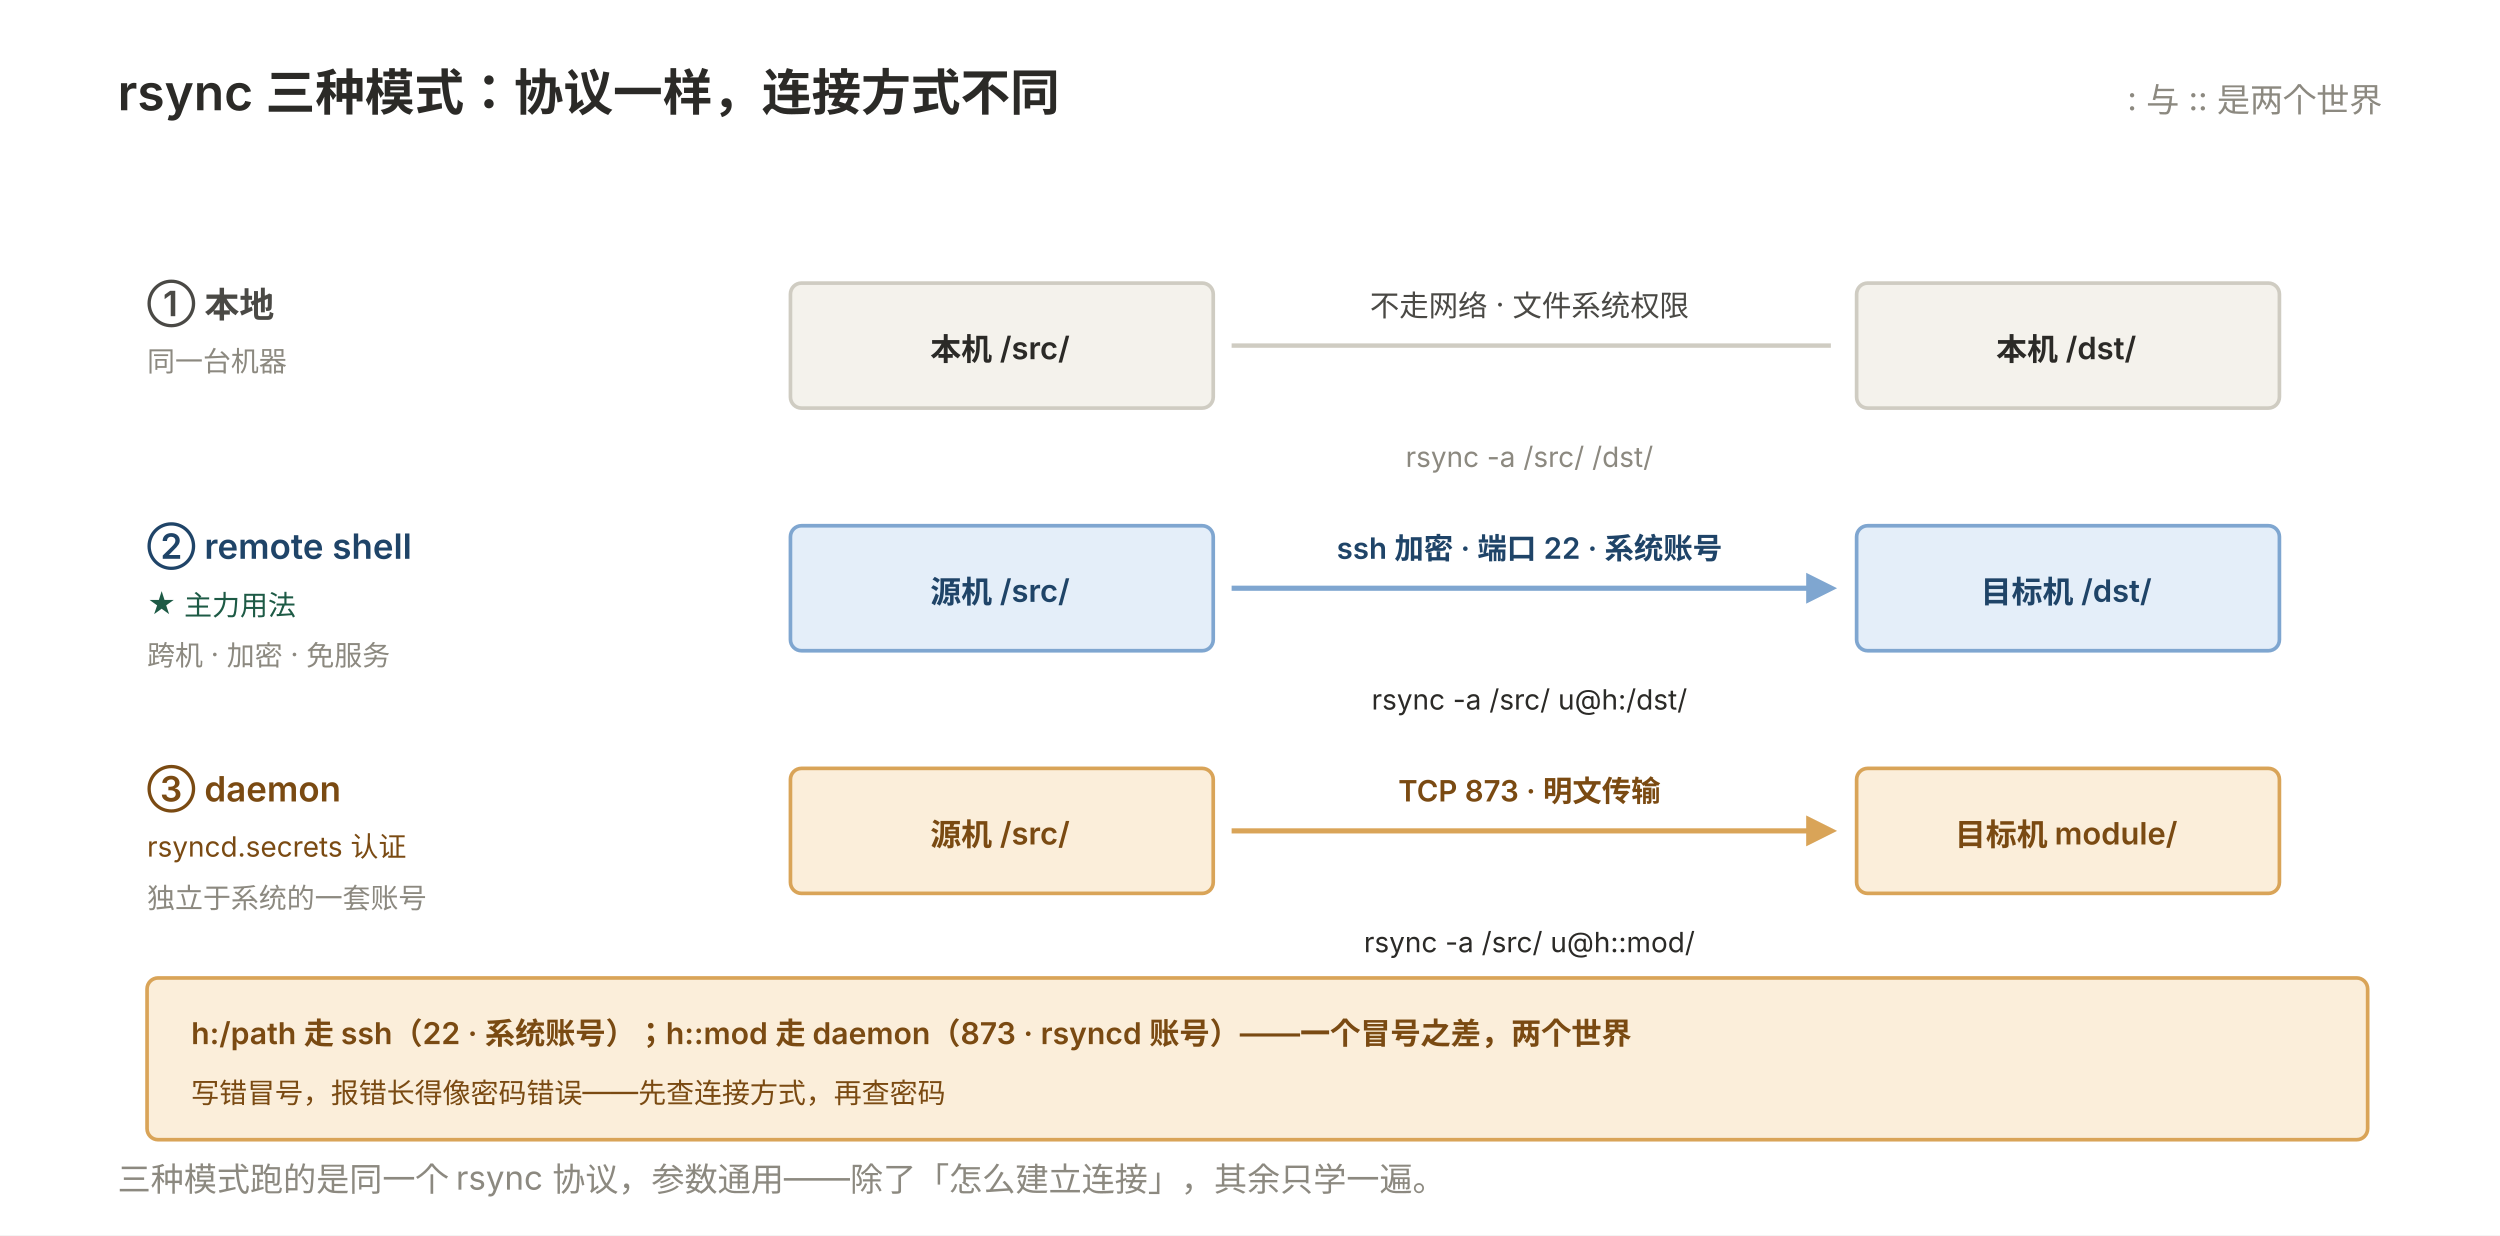
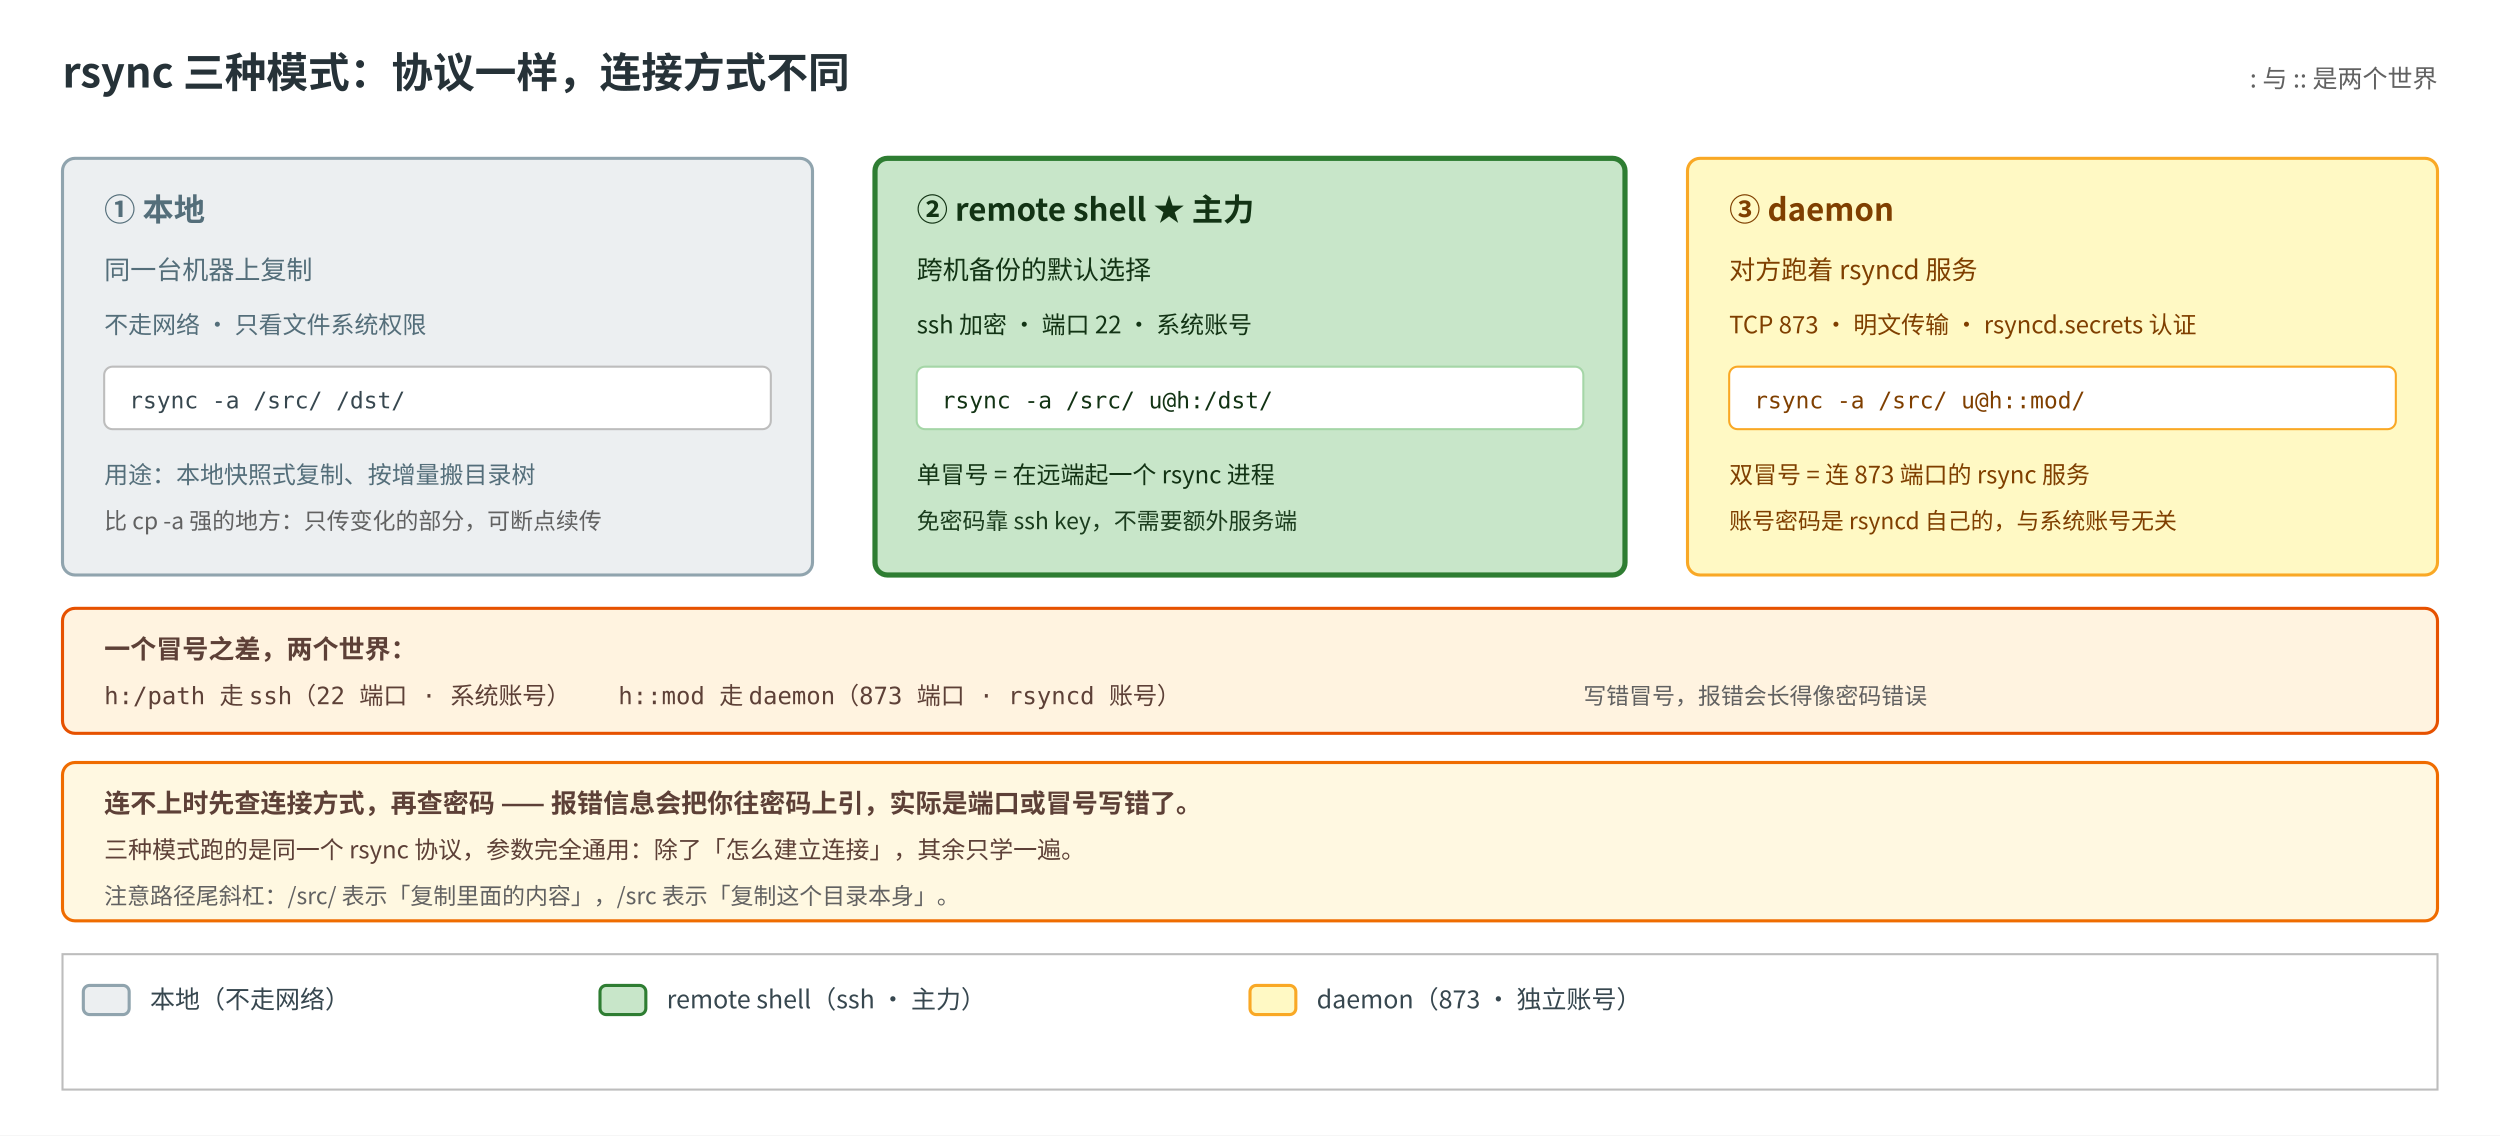
- <svg xmlns="http://www.w3.org/2000/svg" viewBox="0 0 1200 592.94" width="1200" height="592.94" font-family="-apple-system, 'Segoe UI', 'Microsoft YaHei', 'PingFang SC', sans-serif">
-   <g transform="scale(1.764706)">
-     <rect width="680" height="336" fill="#FFFFFF" />
-     <text x="32" y="30" font-size="13.5" font-weight="600" fill="#2B2A27">rsync 三种模式：协议一样，连接方式不同</text>
-     <text x="648" y="30" font-size="9" fill="#8C8980" text-anchor="end">: 与 :: 是两个世界</text>
-     <defs>
-       <marker id="a10Blue" viewBox="0 0 10 10" refX="8" refY="5" markerWidth="6" markerHeight="6" orient="auto">
-         <path d="M0,0 L10,5 L0,10 z" fill="#7FA6D0" />
-       </marker>
-       <marker id="a10Amber" viewBox="0 0 10 10" refX="8" refY="5" markerWidth="6" markerHeight="6" orient="auto">
-         <path d="M0,0 L10,5 L0,10 z" fill="#D9A458" />
-       </marker>
-     </defs>
-     <text x="40" y="86" font-size="9.5" font-weight="600" fill="#4A4945">① 本地</text>
-     <text x="40" y="101" font-size="7.6" fill="#8C8980">同一台机器</text>
-     <rect x="215" y="77" width="115" height="34" rx="3" fill="#F4F2EC" stroke="#CFCCC2" stroke-width="1" />
-     <text x="272" y="98" font-size="8.4" font-weight="600" fill="#2B2A27" text-anchor="middle">本机 /src/</text>
-     <line x1="335" y1="94" x2="498" y2="94" stroke="#CFCCC2" stroke-width="1.2" />
-     <text x="416" y="86" font-size="8" fill="#4A4945" text-anchor="middle">不走网络 · 文件系统权限</text>
-     <text x="416" y="127" font-size="7.6" fill="#8C8980" text-anchor="middle">rsync -a /src/ /dst/</text>
-     <rect x="505" y="77" width="115" height="34" rx="3" fill="#F4F2EC" stroke="#CFCCC2" stroke-width="1" />
-     <text x="562" y="98" font-size="8.4" font-weight="600" fill="#2B2A27" text-anchor="middle">本机 /dst/</text>
-     <text x="40" y="152" font-size="9.5" font-weight="600" fill="#1F4468">② remote shell</text>
-     <text x="40" y="167" font-size="7.6" fill="#1D5A45">★ 主力用法</text>
-     <text x="40" y="181" font-size="7.6" fill="#8C8980">跨机 · 加密 · 免服务</text>
-     <rect x="215" y="143" width="115" height="34" rx="3" fill="#E4EEF9" stroke="#7FA6D0" stroke-width="1" />
-     <text x="272" y="164" font-size="8.4" font-weight="600" fill="#1F4468" text-anchor="middle">源机 /src/</text>
-     <line x1="335" y1="160" x2="498" y2="160" stroke="#7FA6D0" stroke-width="1.4" marker-end="url(#a10Blue)" />
-     <text x="416" y="152" font-size="8" font-weight="600" fill="#1F4468" text-anchor="middle">ssh 加密 · 端口 22 · 系统账号</text>
-     <text x="416" y="193" font-size="7.6" fill="#2B2A27" text-anchor="middle">rsync -a /src/ u@h:/dst/</text>
-     <rect x="505" y="143" width="115" height="34" rx="3" fill="#E4EEF9" stroke="#7FA6D0" stroke-width="1" />
-     <text x="562" y="164" font-size="8.4" font-weight="600" fill="#1F4468" text-anchor="middle">目标机 /dst/</text>
-     <text x="40" y="218" font-size="9.5" font-weight="600" fill="#7A4A12">③ daemon</text>
-     <text x="40" y="233" font-size="7.6" fill="#7A4A12">rsyncd.secrets 认证</text>
-     <text x="40" y="247" font-size="7.6" fill="#8C8980">独立于系统的一套账号</text>
-     <rect x="215" y="209" width="115" height="34" rx="3" fill="#FBEEDA" stroke="#D9A458" stroke-width="1" />
-     <text x="272" y="230" font-size="8.4" font-weight="600" fill="#7A4A12" text-anchor="middle">源机 /src/</text>
-     <line x1="335" y1="226" x2="498" y2="226" stroke="#D9A458" stroke-width="1.4" marker-end="url(#a10Amber)" />
-     <text x="416" y="218" font-size="8" font-weight="600" fill="#7A4A12" text-anchor="middle">TCP 873 · 明文传输</text>
-     <text x="416" y="259" font-size="7.6" fill="#2B2A27" text-anchor="middle">rsync -a /src/ u@h::mod/</text>
-     <rect x="505" y="209" width="115" height="34" rx="3" fill="#FBEEDA" stroke="#D9A458" stroke-width="1" />
-     <text x="562" y="230" font-size="8.4" font-weight="600" fill="#7A4A12" text-anchor="middle">目标机 module/</text>
-     <rect x="40" y="266" width="604" height="44" rx="3" fill="#FBEEDA" stroke="#D9A458" stroke-width="1" />
-     <text x="52" y="284" font-size="8.2" font-weight="600" fill="#7A4A12">h:/path 走 ssh（22 · 系统账号）；h::mod 走 daemon（873 · rsyncd 账号）——一个冒号之差，两个世界</text>
-     <text x="52" y="300" font-size="7.6" fill="#7A4A12">写错冒号，报错长得像密码错误——先查连接方式，再查密码</text>
-     <text x="32" y="324" font-size="9" fill="#8C8980">三种模式跑的是同一个 rsync 协议，参数通用——除了「怎么建立连接」，其余只学一遍。</text>
-   </g>
+ <svg xmlns="http://www.w3.org/2000/svg" viewBox="0 0 1200 545" font-family="'Microsoft YaHei','PingFang SC','Noto Sans CJK SC',sans-serif">
+   <rect x="0" y="0" width="1200" height="545" fill="#ffffff" />
+   <text x="30" y="42" font-size="20" font-weight="bold" fill="#263238">rsync 三种模式：协议一样，连接方式不同</text>
+   <text x="1170" y="42" font-size="12" fill="#616161" text-anchor="end">: 与 :: 是两个世界</text>
+   <rect x="30" y="76" width="360" height="200" rx="6" fill="#eceff1" stroke="#90a4ae" stroke-width="1.5" />
+   <text x="50" y="106" font-size="15" font-weight="bold" fill="#546e7a">① 本地</text>
+   <text x="50" y="134" font-size="12.5" fill="#546e7a">同一台机器上复制</text>
+   <text x="50" y="160" font-size="11.5" fill="#546e7a">不走网络 · 只看文件系统权限</text>
+   <rect x="50" y="176" width="320" height="30" rx="4" fill="#ffffff" stroke="#bdbdbd" stroke-width="1" />
+   <text x="62" y="196" font-size="11" fill="#37474f" font-family="ui-monospace,Menlo,Consolas,monospace">rsync -a /src/ /dst/</text>
+   <text x="50" y="232" font-size="11.5" fill="#546e7a">用途：本地快照式复制、按增量搬目录树</text>
+   <text x="50" y="254" font-size="11" fill="#616161">比 cp -a 强的地方：只传变化的部分，可断点续传</text>
+   <rect x="420" y="76" width="360" height="200" rx="6" fill="#c8e6c9" stroke="#2e7d32" stroke-width="2.5" />
+   <text x="440" y="106" font-size="15" font-weight="bold" fill="#123314">② remote shell ★ 主力</text>
+   <text x="440" y="134" font-size="12.5" fill="#123314">跨机备份的默认选择</text>
+   <text x="440" y="160" font-size="11.5" fill="#123314">ssh 加密 · 端口 22 · 系统账号</text>
+   <rect x="440" y="176" width="320" height="30" rx="4" fill="#ffffff" stroke="#a5d6a7" stroke-width="1" />
+   <text x="452" y="196" font-size="11" fill="#123314" font-family="ui-monospace,Menlo,Consolas,monospace">rsync -a /src/ u@h:/dst/</text>
+   <text x="440" y="232" font-size="11.5" fill="#123314">单冒号 = 在远端起一个 rsync 进程</text>
+   <text x="440" y="254" font-size="11" fill="#1b3d1e">免密码靠 ssh key，不需要额外服务端</text>
+   <rect x="810" y="76" width="360" height="200" rx="6" fill="#fff9c4" stroke="#f9a825" stroke-width="1.5" />
+   <text x="830" y="106" font-size="15" font-weight="bold" fill="#7f3f00">③ daemon</text>
+   <text x="830" y="134" font-size="12.5" fill="#7f3f00">对方跑着 rsyncd 服务</text>
+   <text x="830" y="160" font-size="11.5" fill="#7f3f00">TCP 873 · 明文传输 · rsyncd.secrets 认证</text>
+   <rect x="830" y="176" width="320" height="30" rx="4" fill="#ffffff" stroke="#f9a825" stroke-width="1" />
+   <text x="842" y="196" font-size="11" fill="#7f3f00" font-family="ui-monospace,Menlo,Consolas,monospace">rsync -a /src/ u@h::mod/</text>
+   <text x="830" y="232" font-size="11.5" fill="#7f3f00">双冒号 = 连 873 端口的 rsync 服务</text>
+   <text x="830" y="254" font-size="11" fill="#7f3f00">账号密码是 rsyncd 自己的，与系统账号无关</text>
+   <rect x="30" y="292" width="1140" height="60" rx="6" fill="#fff3e0" stroke="#e65100" stroke-width="1.5" />
+   <text x="50" y="316" font-size="12.5" font-weight="bold" fill="#5d4037">一个冒号之差，两个世界：</text>
+   <text x="50" y="338" font-size="11.5" fill="#5d4037" font-family="ui-monospace,Menlo,Consolas,monospace">h:/path 走 ssh（22 端口 · 系统账号）　　h::mod 走 daemon（873 端口 · rsyncd 账号）</text>
+   <text x="760" y="338" font-size="11" fill="#616161">写错冒号，报错会长得像密码错误</text>
+   <rect x="30" y="366" width="1140" height="76" rx="6" fill="#fff8e1" stroke="#ef6c00" stroke-width="1.5" />
+   <text x="50" y="390" font-size="12.5" font-weight="bold" fill="#5d4037">连不上时先查连接方式，再查密码 —— 报错信息会把你往密码上引，实际是端口或冒号写错了。</text>
+   <text x="50" y="412" font-size="11.5" fill="#5d4037">三种模式跑的是同一个 rsync 协议，参数完全通用：除了「怎么建立连接」，其余只学一遍。</text>
+   <text x="50" y="434" font-size="11" fill="#616161">注意路径尾斜杠：/src/ 表示「复制里面的内容」，/src 表示「复制这个目录本身」。</text>
+   <rect x="30" y="458" width="1140" height="65" fill="#ffffff" stroke="#bdbdbd" stroke-width="1" />
+   <rect x="40" y="473" width="22" height="14" rx="3" fill="#eceff1" stroke="#90a4ae" stroke-width="1.5" />
+   <text x="72" y="484" font-size="12" fill="#37474f">本地（不走网络）</text>
+   <rect x="288" y="473" width="22" height="14" rx="3" fill="#c8e6c9" stroke="#2e7d32" stroke-width="1.5" />
+   <text x="320" y="484" font-size="12" fill="#37474f">remote shell（ssh · 主力）</text>
+   <rect x="600" y="473" width="22" height="14" rx="3" fill="#fff9c4" stroke="#f9a825" stroke-width="1.5" />
+   <text x="632" y="484" font-size="12" fill="#37474f">daemon（873 · 独立账号）</text>
</svg>
